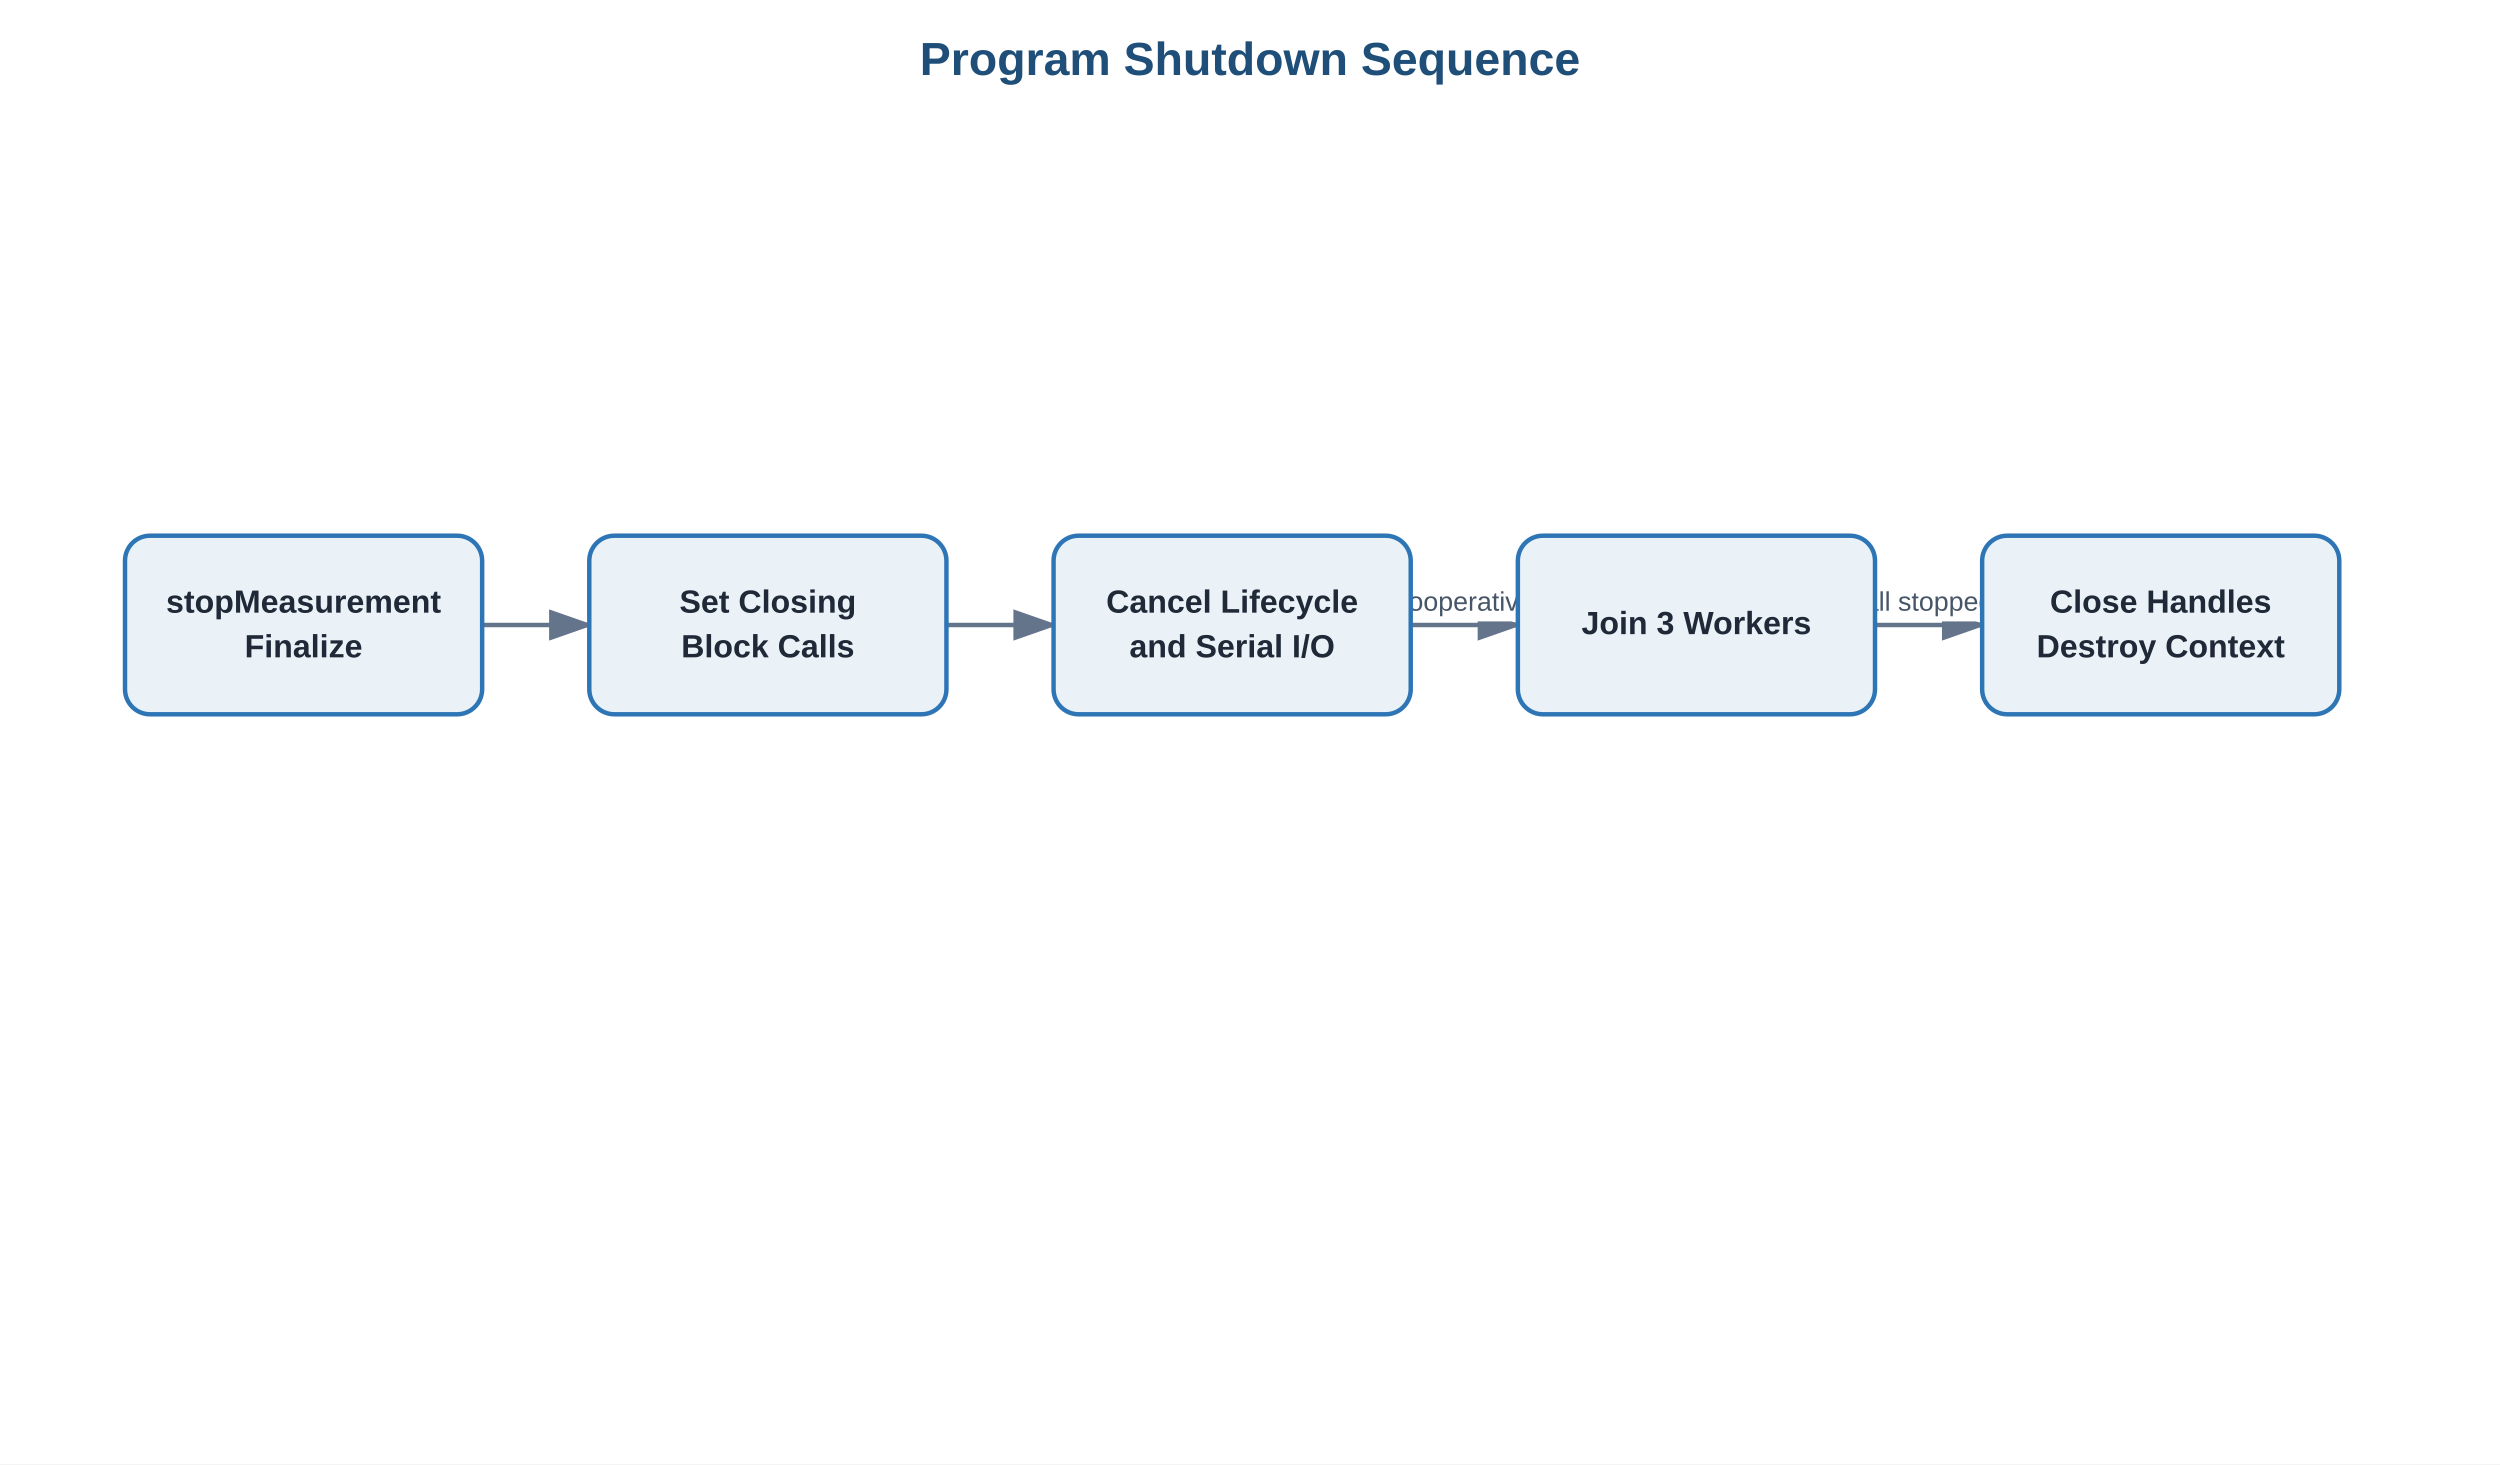
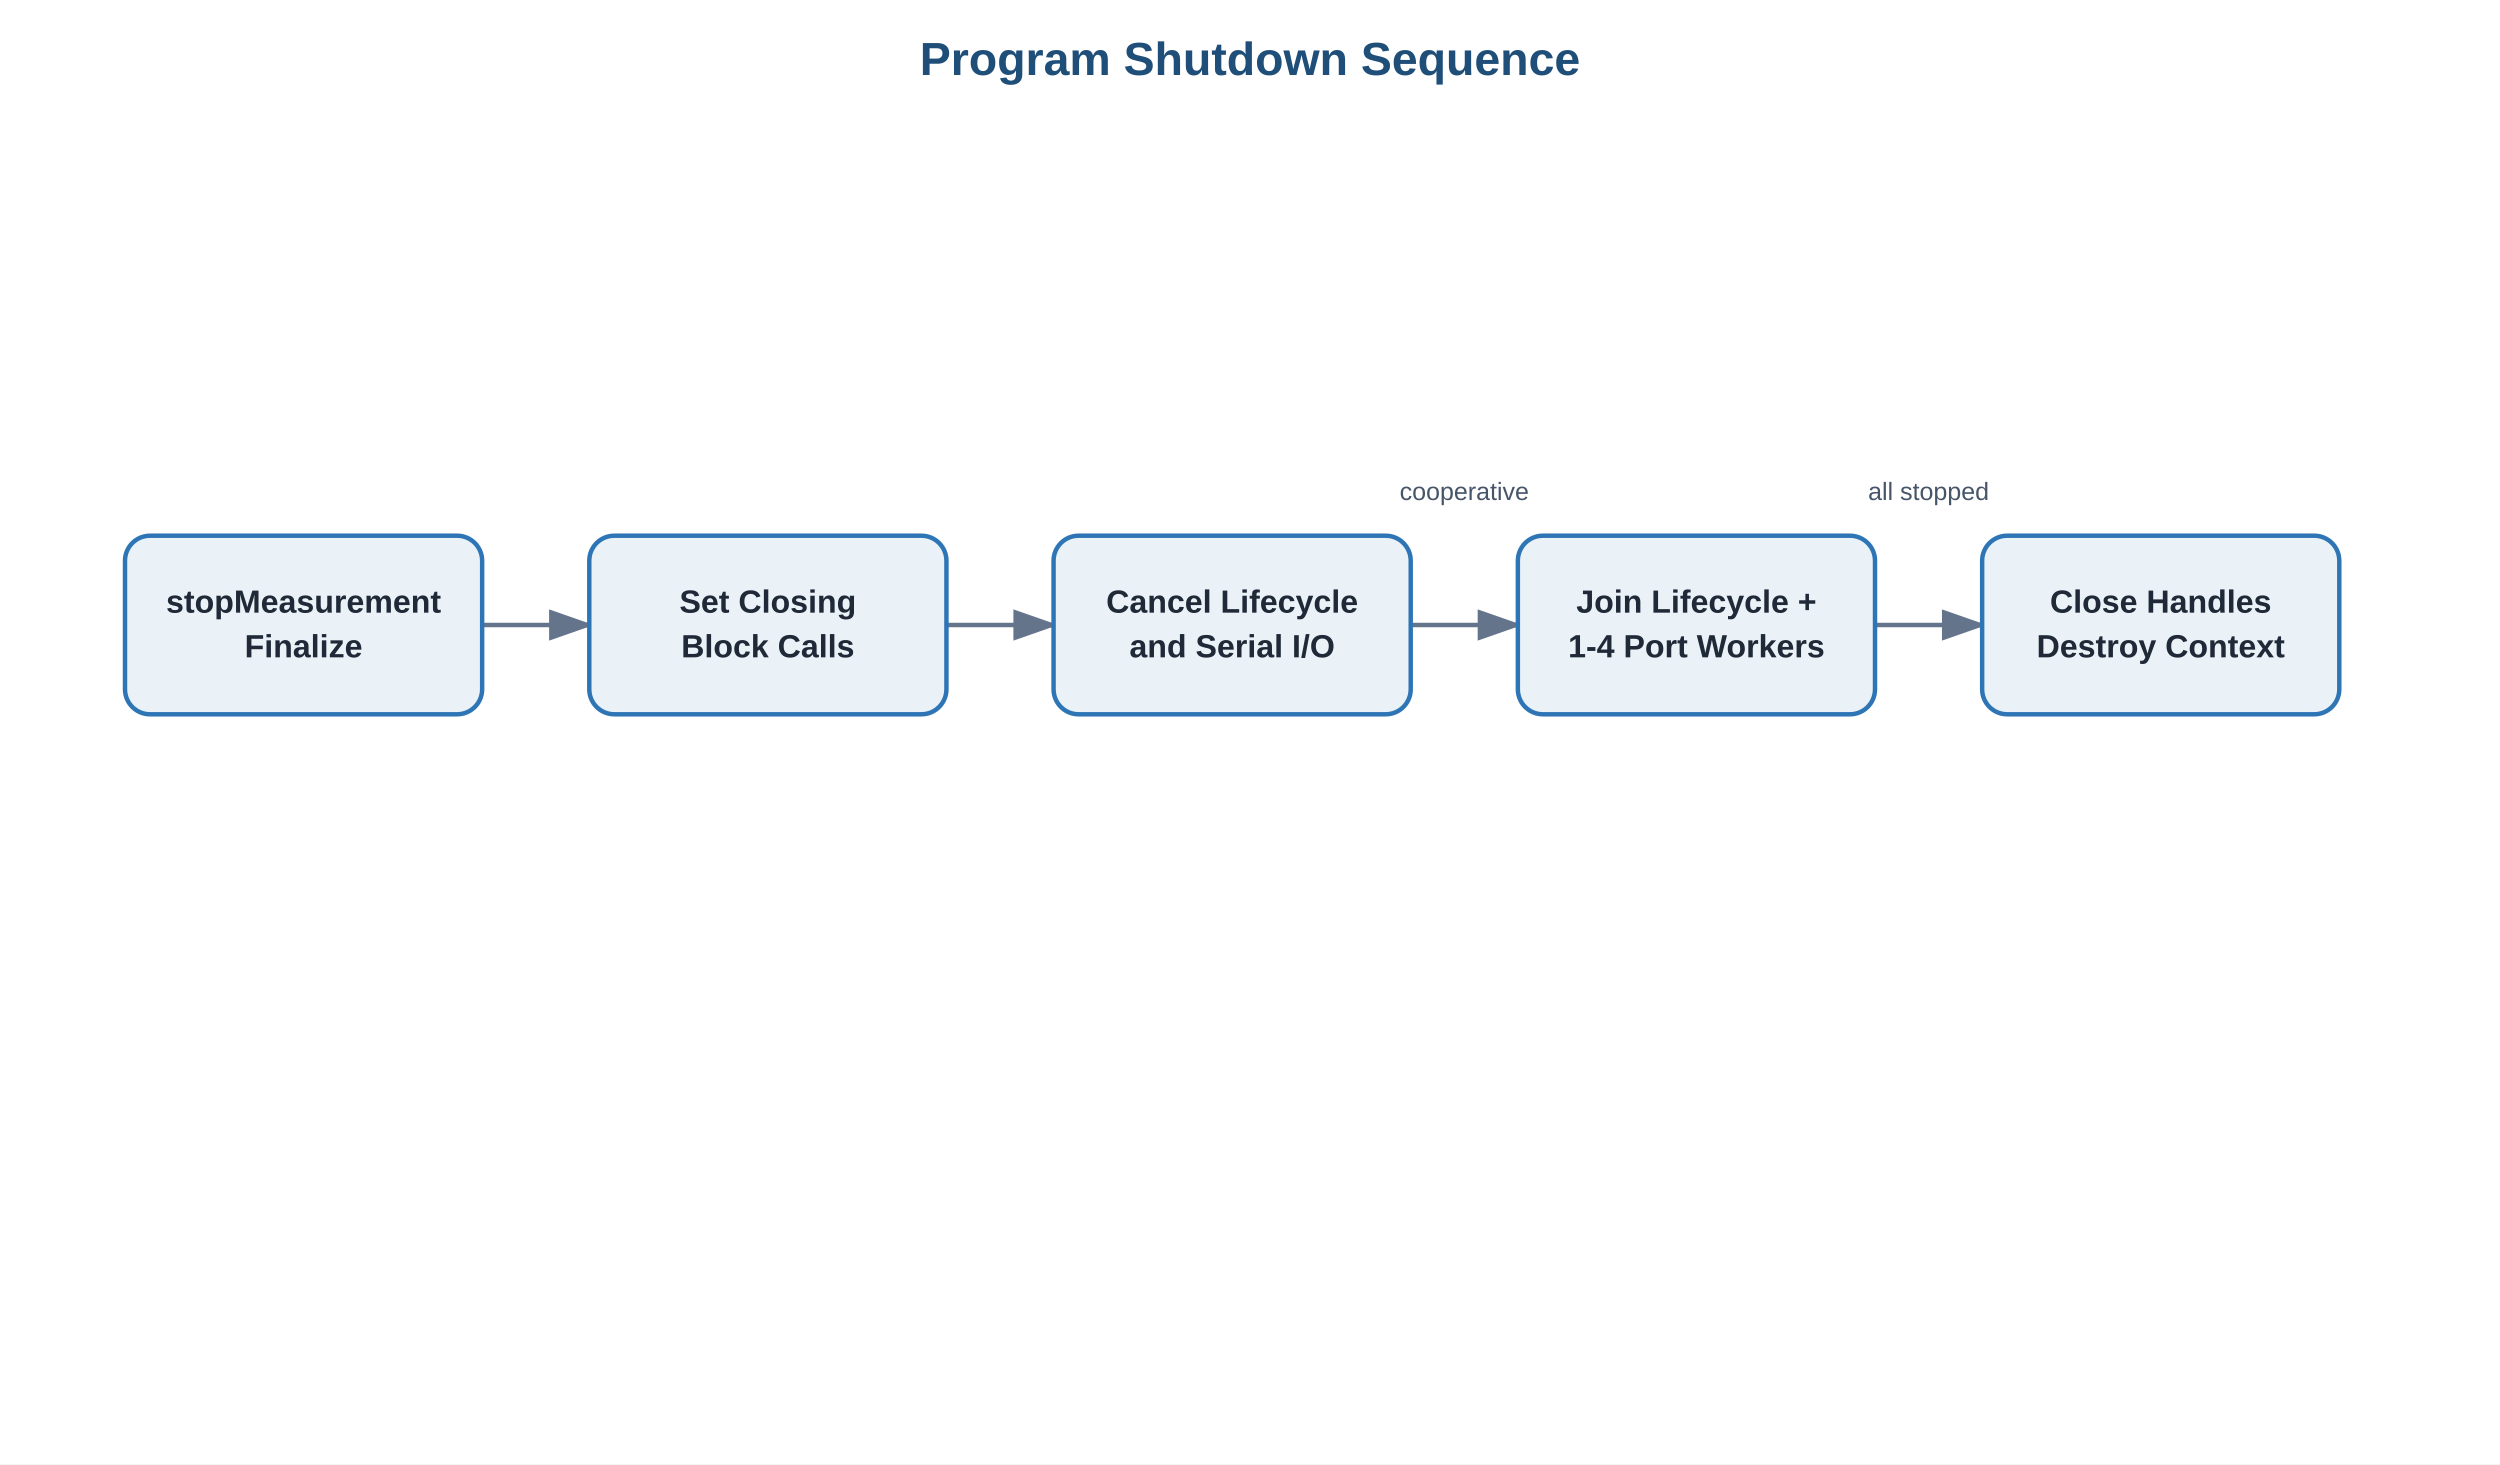
<svg xmlns="http://www.w3.org/2000/svg" width="1400" height="820" viewBox="0 0 1400 820">
  <defs>
    <marker id="arrow" markerWidth="10" markerHeight="7" refX="9" refY="3.5" orient="auto">
      <polygon points="0 0, 10 3.5, 0 7" fill="#64748B" />
    </marker>
  </defs>
  <rect width="1400" height="820" fill="#FFFFFF" />
  <text x="700.0" y="42" text-anchor="middle" font-family="Arial" font-size="26" font-weight="700" fill="#1F4E79">Program Shutdown Sequence</text>
  <line x1="270" y1="350.0" x2="330" y2="350.0" stroke="#64748B" stroke-width="2.5" marker-end="url(#arrow)" />
  <line x1="530" y1="350.0" x2="590" y2="350.0" stroke="#64748B" stroke-width="2.5" marker-end="url(#arrow)" />
  <line x1="790" y1="350.0" x2="850" y2="350.0" stroke="#64748B" stroke-width="2.5" marker-end="url(#arrow)" />
-   <rect x="750.0" y="326.0" width="140" height="22" rx="5" fill="#FFFFFF" />
-   <text x="820.0" y="342.0" text-anchor="middle" font-family="Arial" font-size="15" fill="#475569">cooperative</text>
+   <text x="820.0" y="280.0" text-anchor="middle" font-family="Arial" font-size="14" fill="#475569">cooperative</text>
  <line x1="1050" y1="350.0" x2="1110" y2="350.0" stroke="#64748B" stroke-width="2.5" marker-end="url(#arrow)" />
-   <rect x="1010.0" y="326.0" width="140" height="22" rx="5" fill="#FFFFFF" />
-   <text x="1080.0" y="342.0" text-anchor="middle" font-family="Arial" font-size="15" fill="#475569">all stopped</text>
+   <text x="1080.0" y="280.0" text-anchor="middle" font-family="Arial" font-size="14" fill="#475569">all stopped</text>
  <rect x="70" y="300" width="200" height="100" rx="14" fill="#EAF2F8" stroke="#2E75B6" stroke-width="2.5" />
  <text x="170.0" y="338.0" text-anchor="middle" dominant-baseline="middle" font-family="Arial" font-size="18" font-weight="600" fill="#1F2937">stopMeasurement</text>
  <text x="170.0" y="363.0" text-anchor="middle" dominant-baseline="middle" font-family="Arial" font-size="18" font-weight="600" fill="#1F2937">Finalize</text>
  <rect x="330" y="300" width="200" height="100" rx="14" fill="#EAF2F8" stroke="#2E75B6" stroke-width="2.5" />
  <text x="430.0" y="338.0" text-anchor="middle" dominant-baseline="middle" font-family="Arial" font-size="18" font-weight="600" fill="#1F2937">Set Closing</text>
  <text x="430.0" y="363.0" text-anchor="middle" dominant-baseline="middle" font-family="Arial" font-size="18" font-weight="600" fill="#1F2937">Block Calls</text>
  <rect x="590" y="300" width="200" height="100" rx="14" fill="#EAF2F8" stroke="#2E75B6" stroke-width="2.5" />
  <text x="690.0" y="338.0" text-anchor="middle" dominant-baseline="middle" font-family="Arial" font-size="18" font-weight="600" fill="#1F2937">Cancel Lifecycle</text>
  <text x="690.0" y="363.0" text-anchor="middle" dominant-baseline="middle" font-family="Arial" font-size="18" font-weight="600" fill="#1F2937">and Serial I/O</text>
  <rect x="850" y="300" width="200" height="100" rx="14" fill="#EAF2F8" stroke="#2E75B6" stroke-width="2.5" />
-   <text x="950.0" y="350.0" text-anchor="middle" dominant-baseline="middle" font-family="Arial" font-size="18" font-weight="600" fill="#1F2937">Join 3 Workers</text>
+   <text x="950.0" y="338.0" text-anchor="middle" dominant-baseline="middle" font-family="Arial" font-size="18" font-weight="600" fill="#1F2937">Join Lifecycle +</text>
+   <text x="950.0" y="363.0" text-anchor="middle" dominant-baseline="middle" font-family="Arial" font-size="18" font-weight="600" fill="#1F2937">1-4 Port Workers</text>
  <rect x="1110" y="300" width="200" height="100" rx="14" fill="#EAF2F8" stroke="#2E75B6" stroke-width="2.5" />
  <text x="1210.0" y="338.0" text-anchor="middle" dominant-baseline="middle" font-family="Arial" font-size="18" font-weight="600" fill="#1F2937">Close Handles</text>
  <text x="1210.0" y="363.0" text-anchor="middle" dominant-baseline="middle" font-family="Arial" font-size="18" font-weight="600" fill="#1F2937">Destroy Context</text>
</svg>
